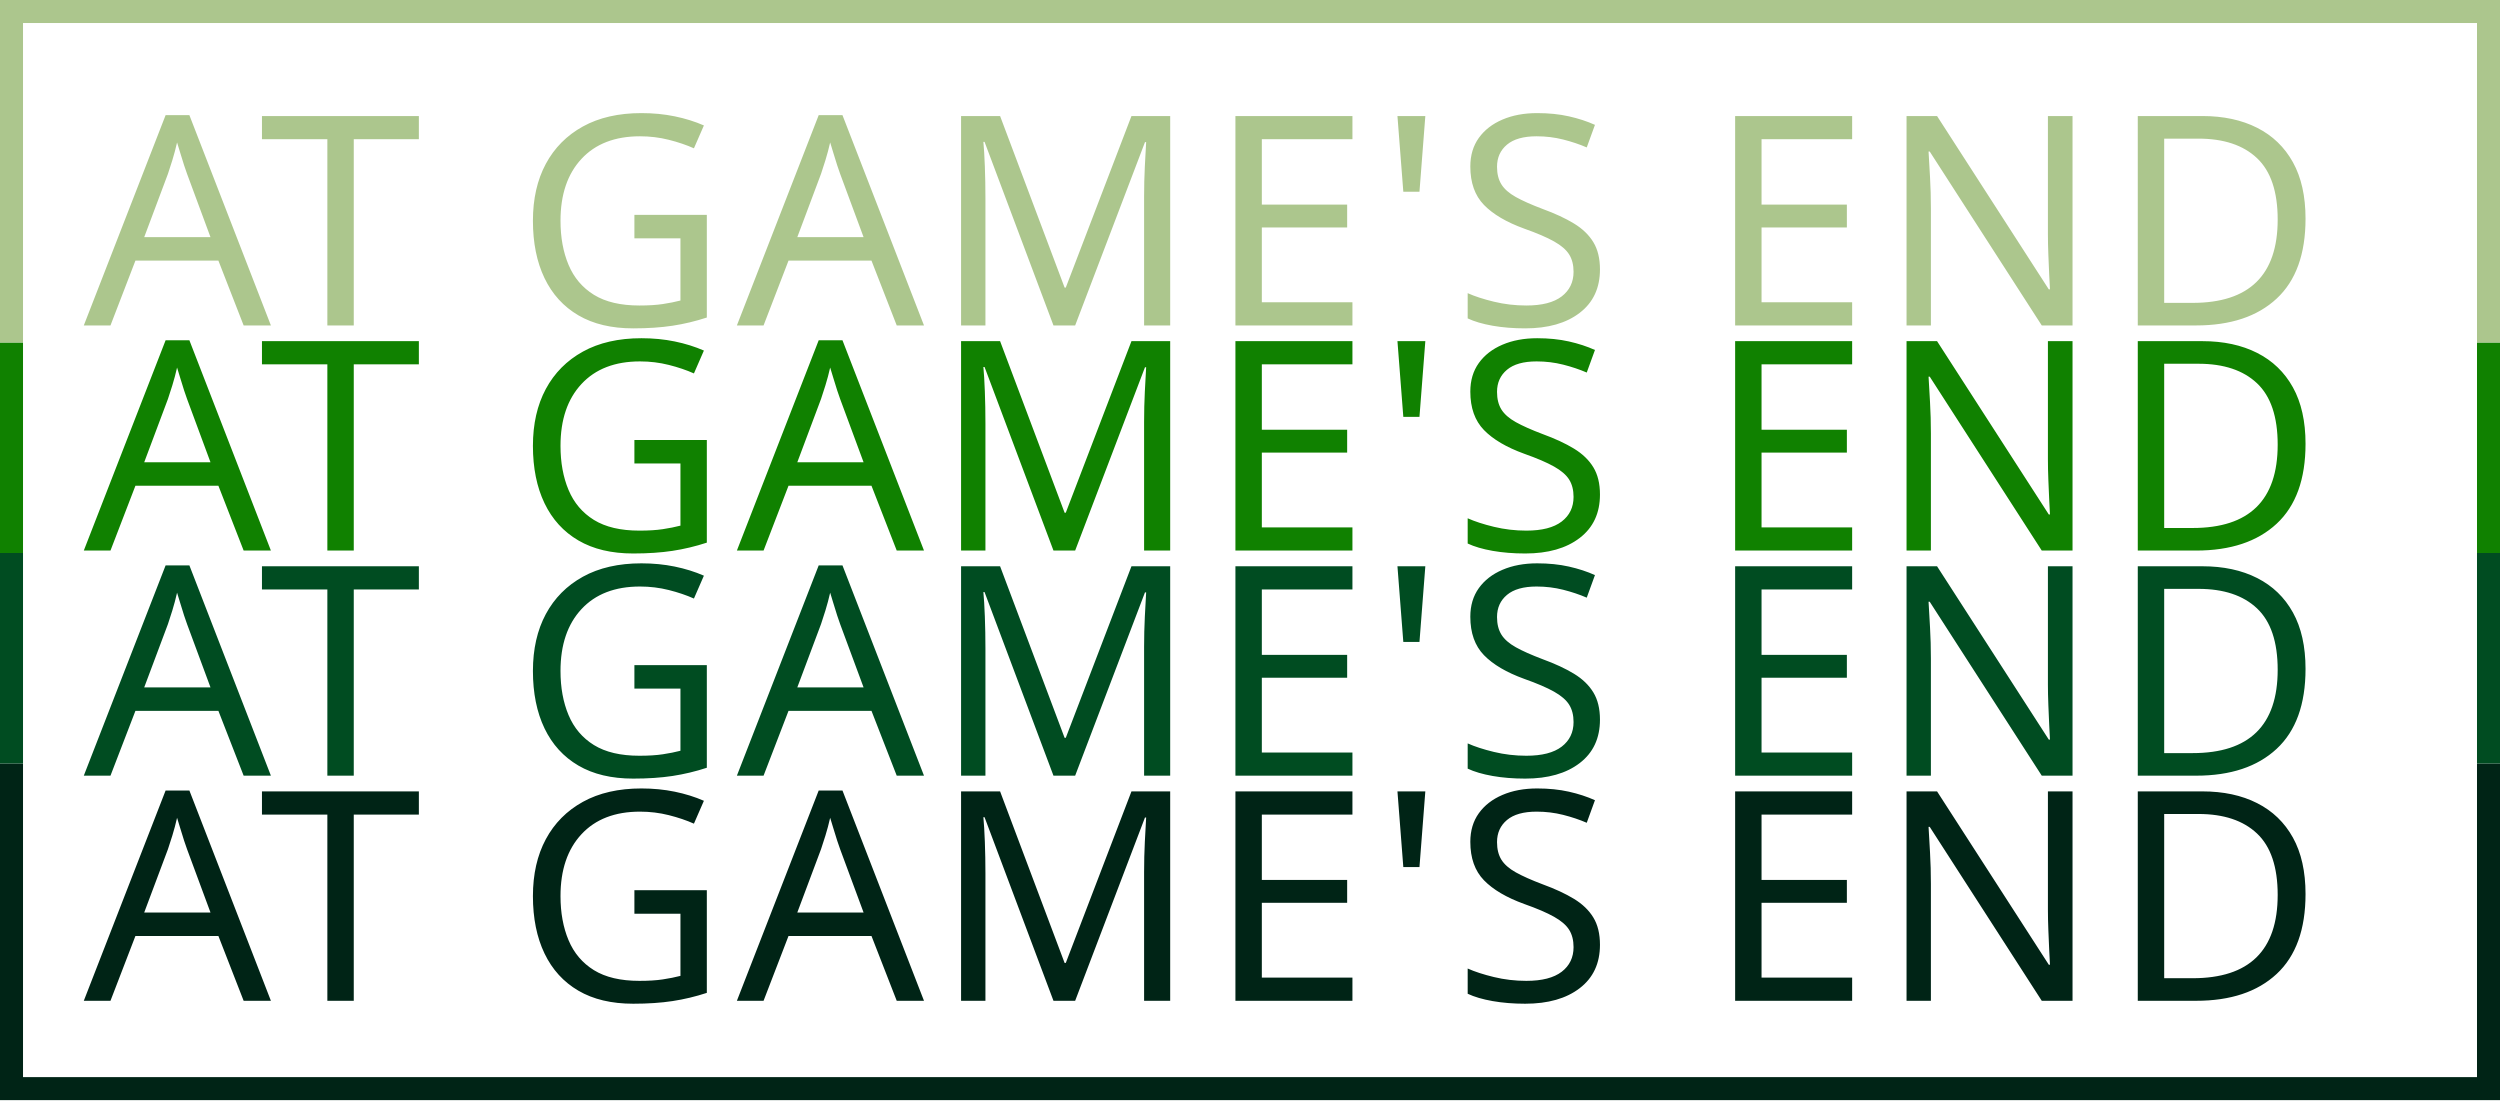
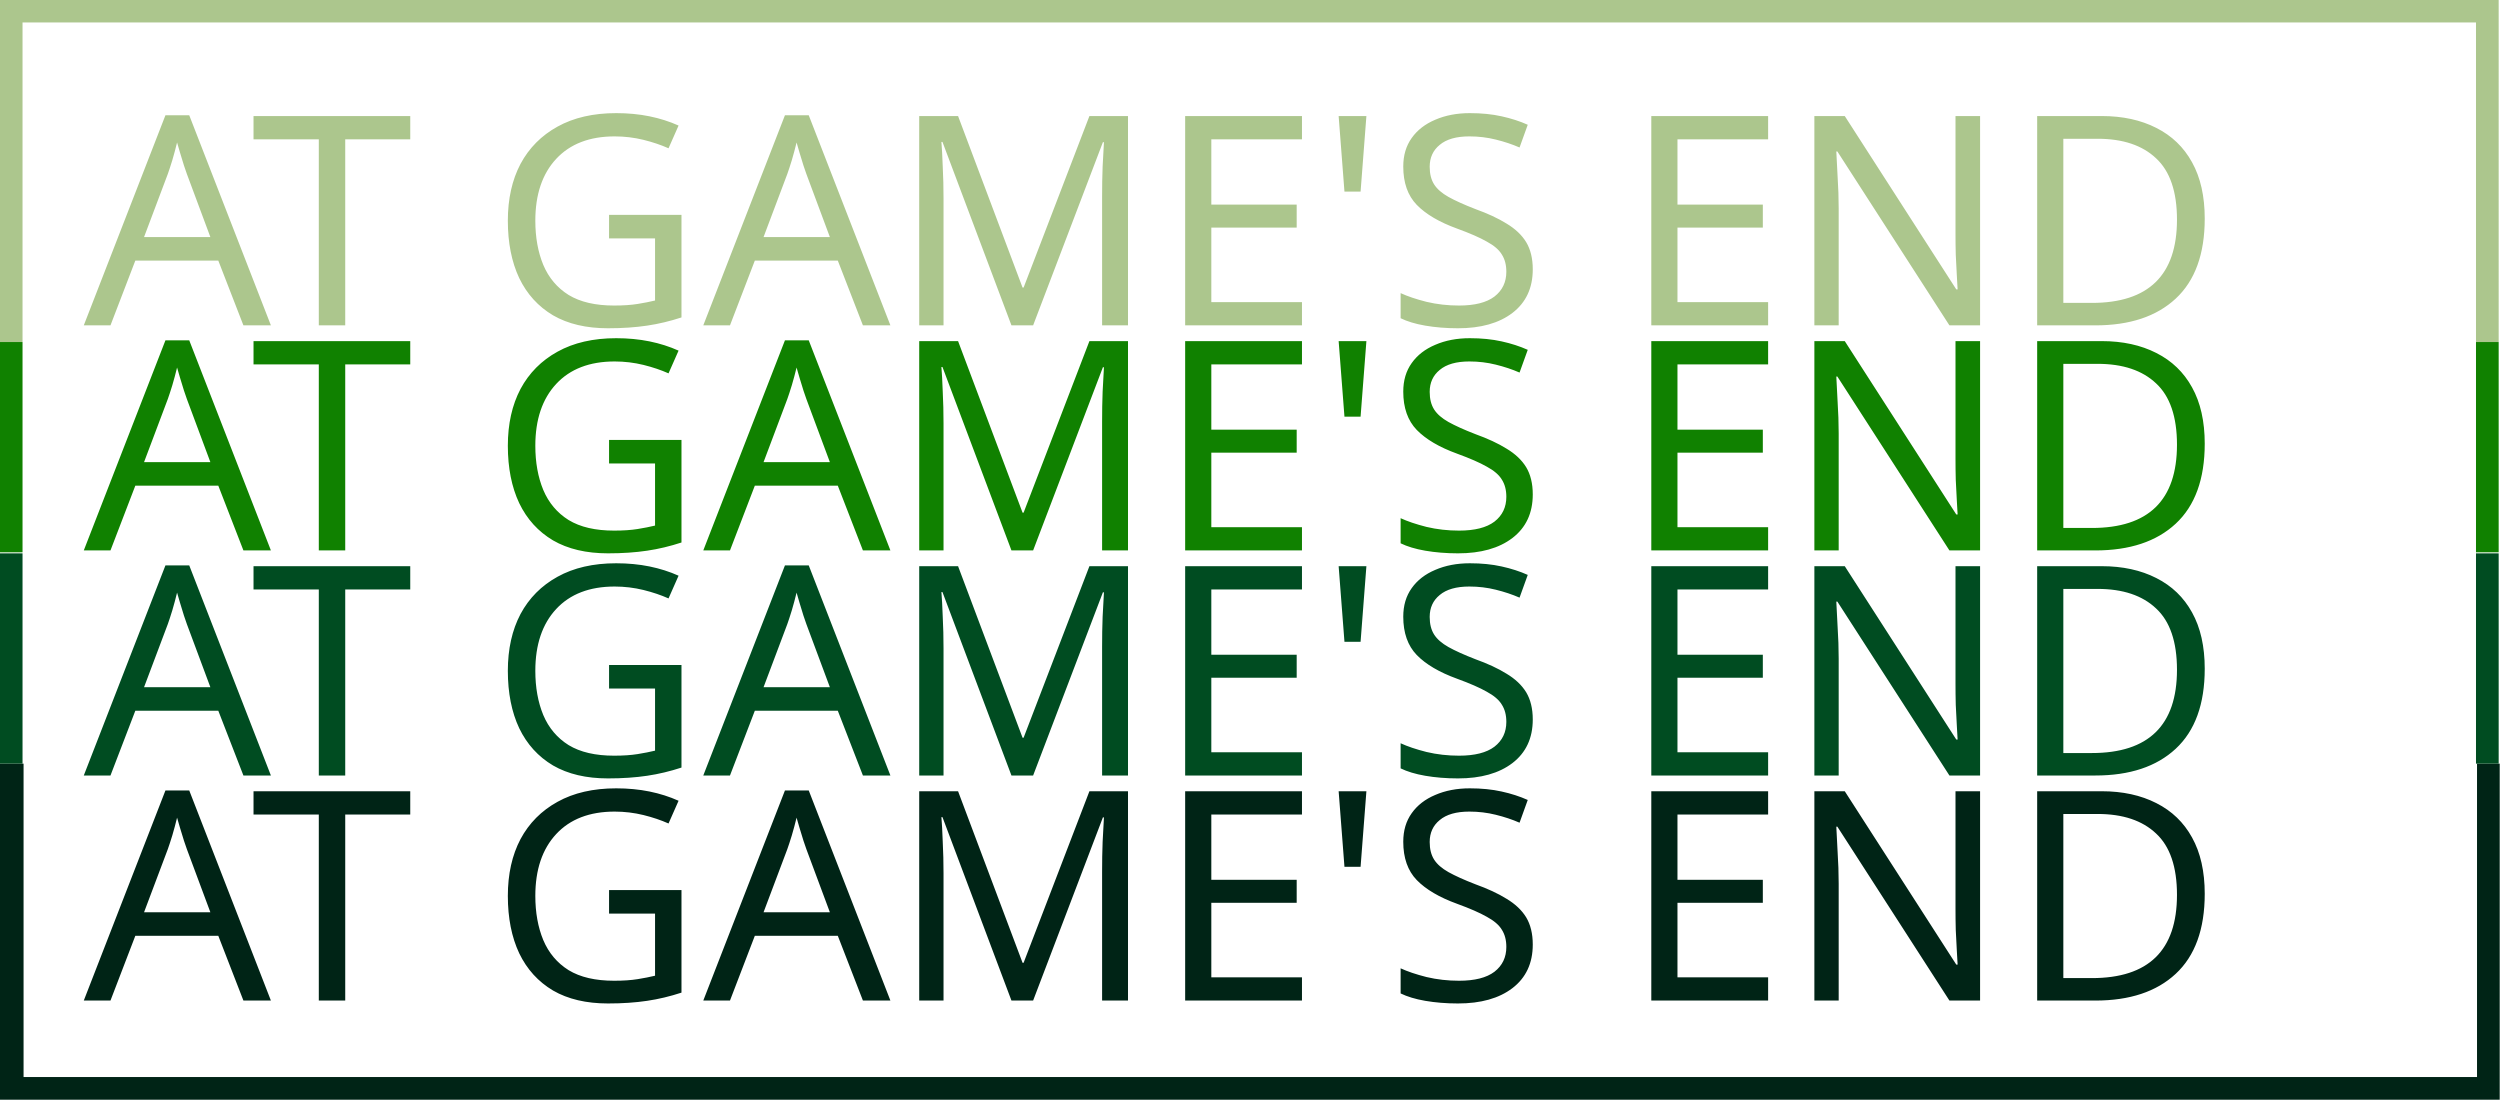
- <svg xmlns="http://www.w3.org/2000/svg" width="52.129mm" height="22.939mm" viewBox="0 0 52.129 22.939" version="1.1" id="svg3213">
-   <defs id="defs3207">
-     </defs>
-   <g id="layer1" transform="translate(-28.55925,-136.2323)">
-     <g style="display:inline;enable-background:new" transform="matrix(0.06001976,0,0,0.06001976,-629.7006,-181.1473)" id="g4217">
-       <g id="g4205" transform="matrix(0.6517355,0,0,0.6517355,3960.821,1975.339)">
-         <text id="text4191" y="5256.184" x="10795.298" style="font-style:normal;font-variant:normal;font-weight:normal;font-stretch:normal;font-size:23.449px;line-height:0%;font-family:'Upheaval Pro';-inkscape-font-specification:'Upheaval Pro';letter-spacing:4.455px;word-spacing:0px;fill:#acc68d;fill-opacity:1;stroke:none;stroke-width:3.908;stroke-linecap:butt;stroke-linejoin:miter;stroke-miterlimit:4;stroke-dasharray:none;stroke-opacity:1" xml:space="preserve">
-           <tspan style="font-style:normal;font-variant:normal;font-weight:normal;font-stretch:normal;font-size:156.324px;line-height:5.07;font-family:'Titan One';-inkscape-font-specification:'Titan One';fill:#acc68d;fill-opacity:1;stroke:none;stroke-width:3.908;stroke-miterlimit:4;stroke-dasharray:none;stroke-opacity:1" y="5256.184" x="10795.298" id="tspan4189">AT GAME'S END</tspan>
-         </text>
-         <text xml:space="preserve" style="font-style:normal;font-variant:normal;font-weight:normal;font-stretch:normal;font-size:23.449px;line-height:0%;font-family:'Upheaval Pro';-inkscape-font-specification:'Upheaval Pro';letter-spacing:4.455px;word-spacing:0px;fill:#108100;fill-opacity:1;stroke:none;stroke-width:3.908;stroke-linecap:butt;stroke-linejoin:miter;stroke-miterlimit:4;stroke-dasharray:none;stroke-opacity:1" x="10795.298" y="5376.184" id="text4195">
-           <tspan id="tspan4193" x="10795.298" y="5376.184" style="font-style:normal;font-variant:normal;font-weight:normal;font-stretch:normal;font-size:156.324px;line-height:5.07;font-family:'Titan One';-inkscape-font-specification:'Titan One';fill:#108100;fill-opacity:1;stroke:none;stroke-width:3.908;stroke-miterlimit:4;stroke-dasharray:none;stroke-opacity:1">AT GAME'S END</tspan>
-         </text>
-         <text id="text4199" y="5496.184" x="10795.298" style="font-style:normal;font-variant:normal;font-weight:normal;font-stretch:normal;font-size:23.449px;line-height:0%;font-family:'Upheaval Pro';-inkscape-font-specification:'Upheaval Pro';letter-spacing:4.455px;word-spacing:0px;fill:#004c21;fill-opacity:1;stroke:none;stroke-width:3.908;stroke-linecap:butt;stroke-linejoin:miter;stroke-miterlimit:4;stroke-dasharray:none;stroke-opacity:1" xml:space="preserve">
-           <tspan style="font-style:normal;font-variant:normal;font-weight:normal;font-stretch:normal;font-size:156.324px;line-height:5.07;font-family:'Titan One';-inkscape-font-specification:'Titan One';fill:#004c21;fill-opacity:1;stroke:none;stroke-width:3.908;stroke-miterlimit:4;stroke-dasharray:none;stroke-opacity:1" y="5496.184" x="10795.298" id="tspan4197">AT GAME'S END</tspan>
-         </text>
-         <text xml:space="preserve" style="font-style:normal;font-variant:normal;font-weight:normal;font-stretch:normal;font-size:23.449px;line-height:0%;font-family:'Upheaval Pro';-inkscape-font-specification:'Upheaval Pro';letter-spacing:4.455px;word-spacing:0px;fill:#002416;fill-opacity:1;stroke:none;stroke-width:3.908;stroke-linecap:butt;stroke-linejoin:miter;stroke-miterlimit:4;stroke-dasharray:none;stroke-opacity:1" x="10795.298" y="5616.184" id="text4203">
-           <tspan id="tspan4201" x="10795.298" y="5616.184" style="font-style:normal;font-variant:normal;font-weight:normal;font-stretch:normal;font-size:156.324px;line-height:5.07;font-family:'Titan One';-inkscape-font-specification:'Titan One';fill:#002416;fill-opacity:1;stroke:none;stroke-width:3.908;stroke-miterlimit:4;stroke-dasharray:none;stroke-opacity:1">AT GAME'S END</tspan>
-         </text>
-       </g>
-       <g id="g4215" transform="matrix(0.6094473,0,0,0.6094473,4433.233,2200.579)">
-         <path transform="translate(0,-27.6378)" id="path4207" d="m 10721.439,5528.67 v 191.891 h 1425.122 v -191.891 h -13.122 v 178.772 h -1398.878 v -178.772 z" style="opacity:1;fill:#002416;fill-opacity:1;fill-rule:nonzero;stroke:none;stroke-width:13.517;stroke-linecap:square;stroke-linejoin:miter;stroke-miterlimit:4;stroke-dasharray:none;stroke-dashoffset:0;stroke-opacity:1" />
-         <path id="path4209" transform="translate(0,-27.6378)" d="m 10721.439,5408.67 v 120 h 13.122 v -120 z m 1412,0 v 120 h 13.122 v -120 z" style="opacity:1;fill:#004c21;fill-opacity:1;fill-rule:nonzero;stroke:none;stroke-width:7.231;stroke-linecap:square;stroke-linejoin:miter;stroke-miterlimit:4;stroke-dasharray:none;stroke-dashoffset:0;stroke-opacity:1" />
-         <path id="path4211" transform="translate(0,-27.6378)" d="m 10721.439,5288.67 v 120 h 13.122 v -120 z m 1412,0 v 120 h 13.122 v -120 z" style="opacity:1;fill:#108100;fill-opacity:1;fill-rule:nonzero;stroke:none;stroke-width:7.231;stroke-linecap:square;stroke-linejoin:miter;stroke-miterlimit:4;stroke-dasharray:none;stroke-dashoffset:0;stroke-opacity:1" />
-         <path id="path4213" transform="translate(0,-27.6378)" d="m 10721.439,5093.441 v 6.561 188.668 h 13.122 v -182.109 h 1398.878 v 182.109 h 13.122 v -195.228 z" style="opacity:1;fill:#acc68d;fill-opacity:1;fill-rule:nonzero;stroke:none;stroke-width:10.217;stroke-linecap:square;stroke-linejoin:miter;stroke-miterlimit:4;stroke-dasharray:none;stroke-dashoffset:0;stroke-opacity:1" />
-       </g>
-     </g>
+ <svg xmlns="http://www.w3.org/2000/svg" version="1.1" id="svg3213" x="0px" y="0px" viewBox="0 0 147.8 65" style="enable-background:new 0 0 147.8 65;" xml:space="preserve">
+   <style type="text/css">
+ 	.st0{fill:#ACC68D;}
+ 	.st1{font-family:'TitanOne';}
+ 	.st2{font-size:17.334px;}
+ 	.st3{fill:#108100;}
+ 	.st4{fill:#004C21;}
+ 	.st5{fill:#002416;}
+ </style>
+   <defs>
+ 	
+ 	
+ 		</defs>
+   <text transform="matrix(1 0 0 1 4.9531 19.2354)" class="st0 st1 st2">AT GAME'S END</text>
+   <text transform="matrix(1 0 0 1 4.9531 32.5415)" class="st3 st1 st2">AT GAME'S END</text>
+   <text transform="matrix(1 0 0 1 4.9531 45.8477)" class="st4 st1 st2">AT GAME'S END</text>
+   <text transform="matrix(1 0 0 1 4.9531 59.1533)" class="st5 st1 st2">AT GAME'S END</text>
+   <g id="g4215" transform="matrix(0.6094473,0,0,0.6094473,4433.233,2200.579)">
+     <path id="path4207" class="st5" d="M-7274.2-3536.7v32.6h242.5v-32.6h-2.2v30.4h-238v-30.4   H-7274.2z" />
+     <path id="path4209" class="st4" d="M-7274.2-3557.1v20.4h2.2v-20.4H-7274.2z M-7034-3557.1v20.4   h2.2v-20.4H-7034z" />
+     <path id="path4211" class="st3" d="M-7274.2-3577.6v20.4h2.2v-20.4H-7274.2z M-7034-3577.6v20.4   h2.2v-20.4H-7034z" />
+     <path id="path4213" class="st0" d="M-7274.2-3610.8v1.1v32.1h2.2v-31h238v31h2.2v-33.2H-7274.2z" />
  </g>
</svg>
